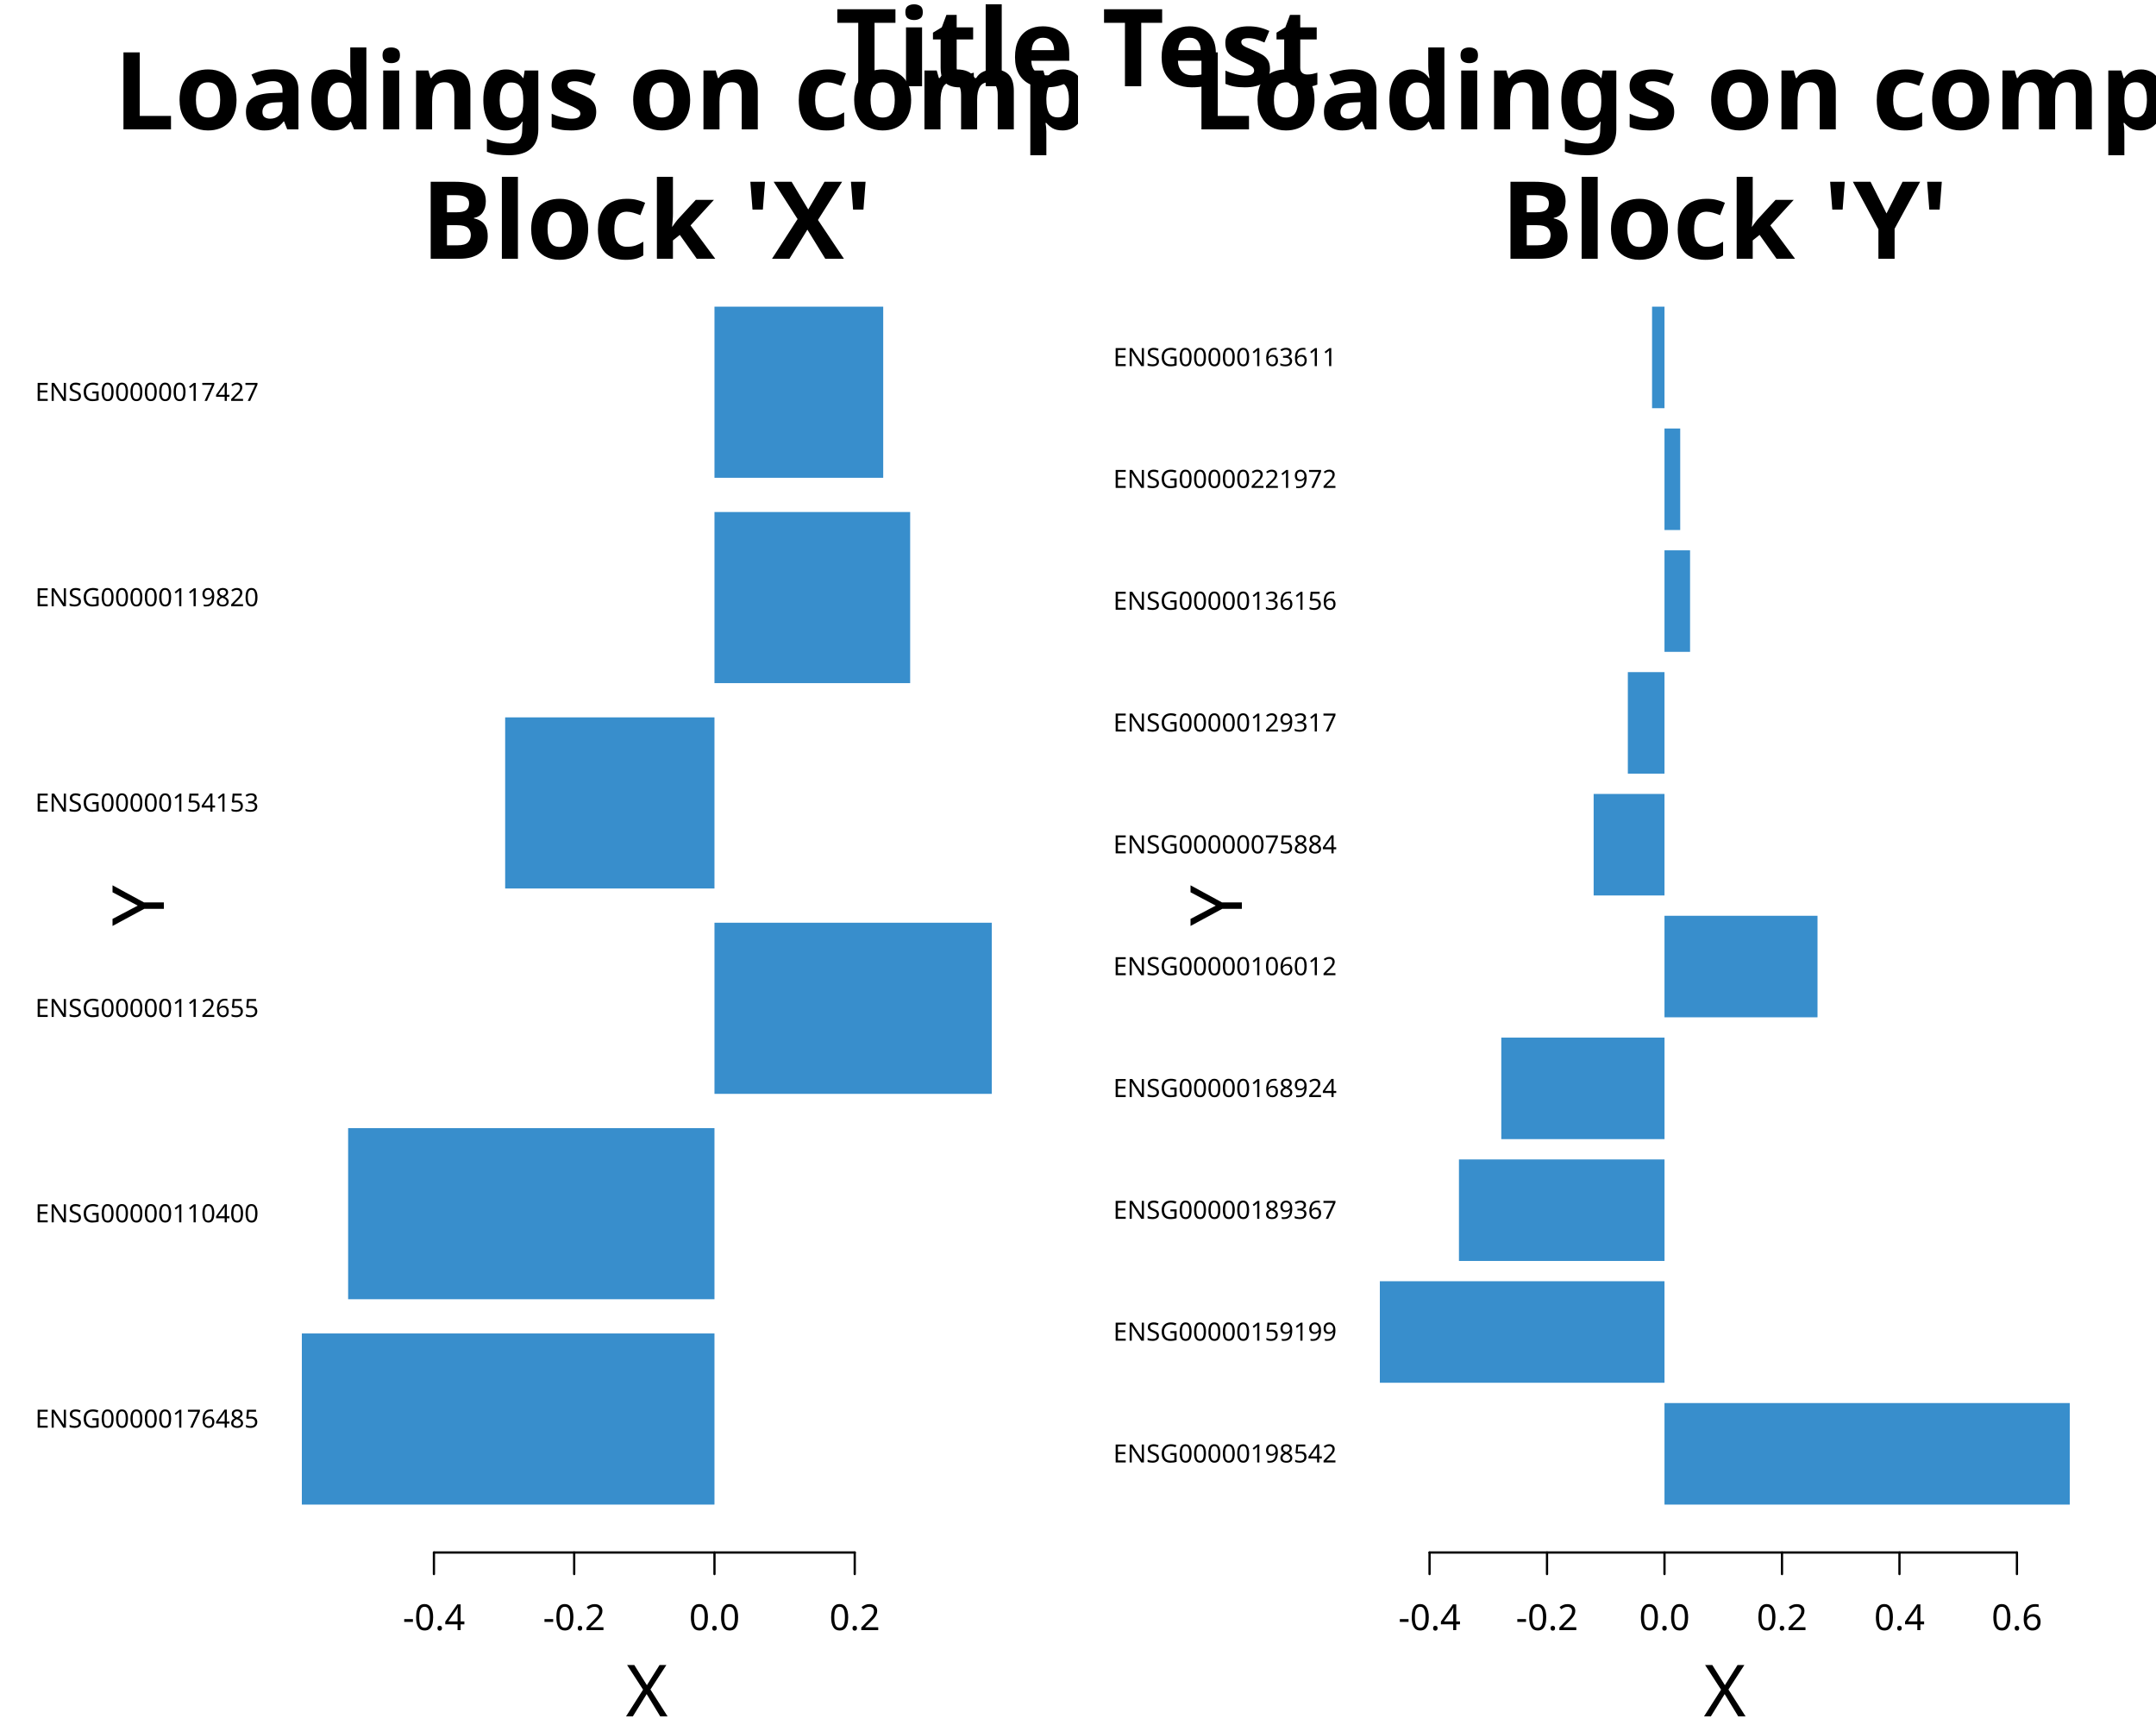
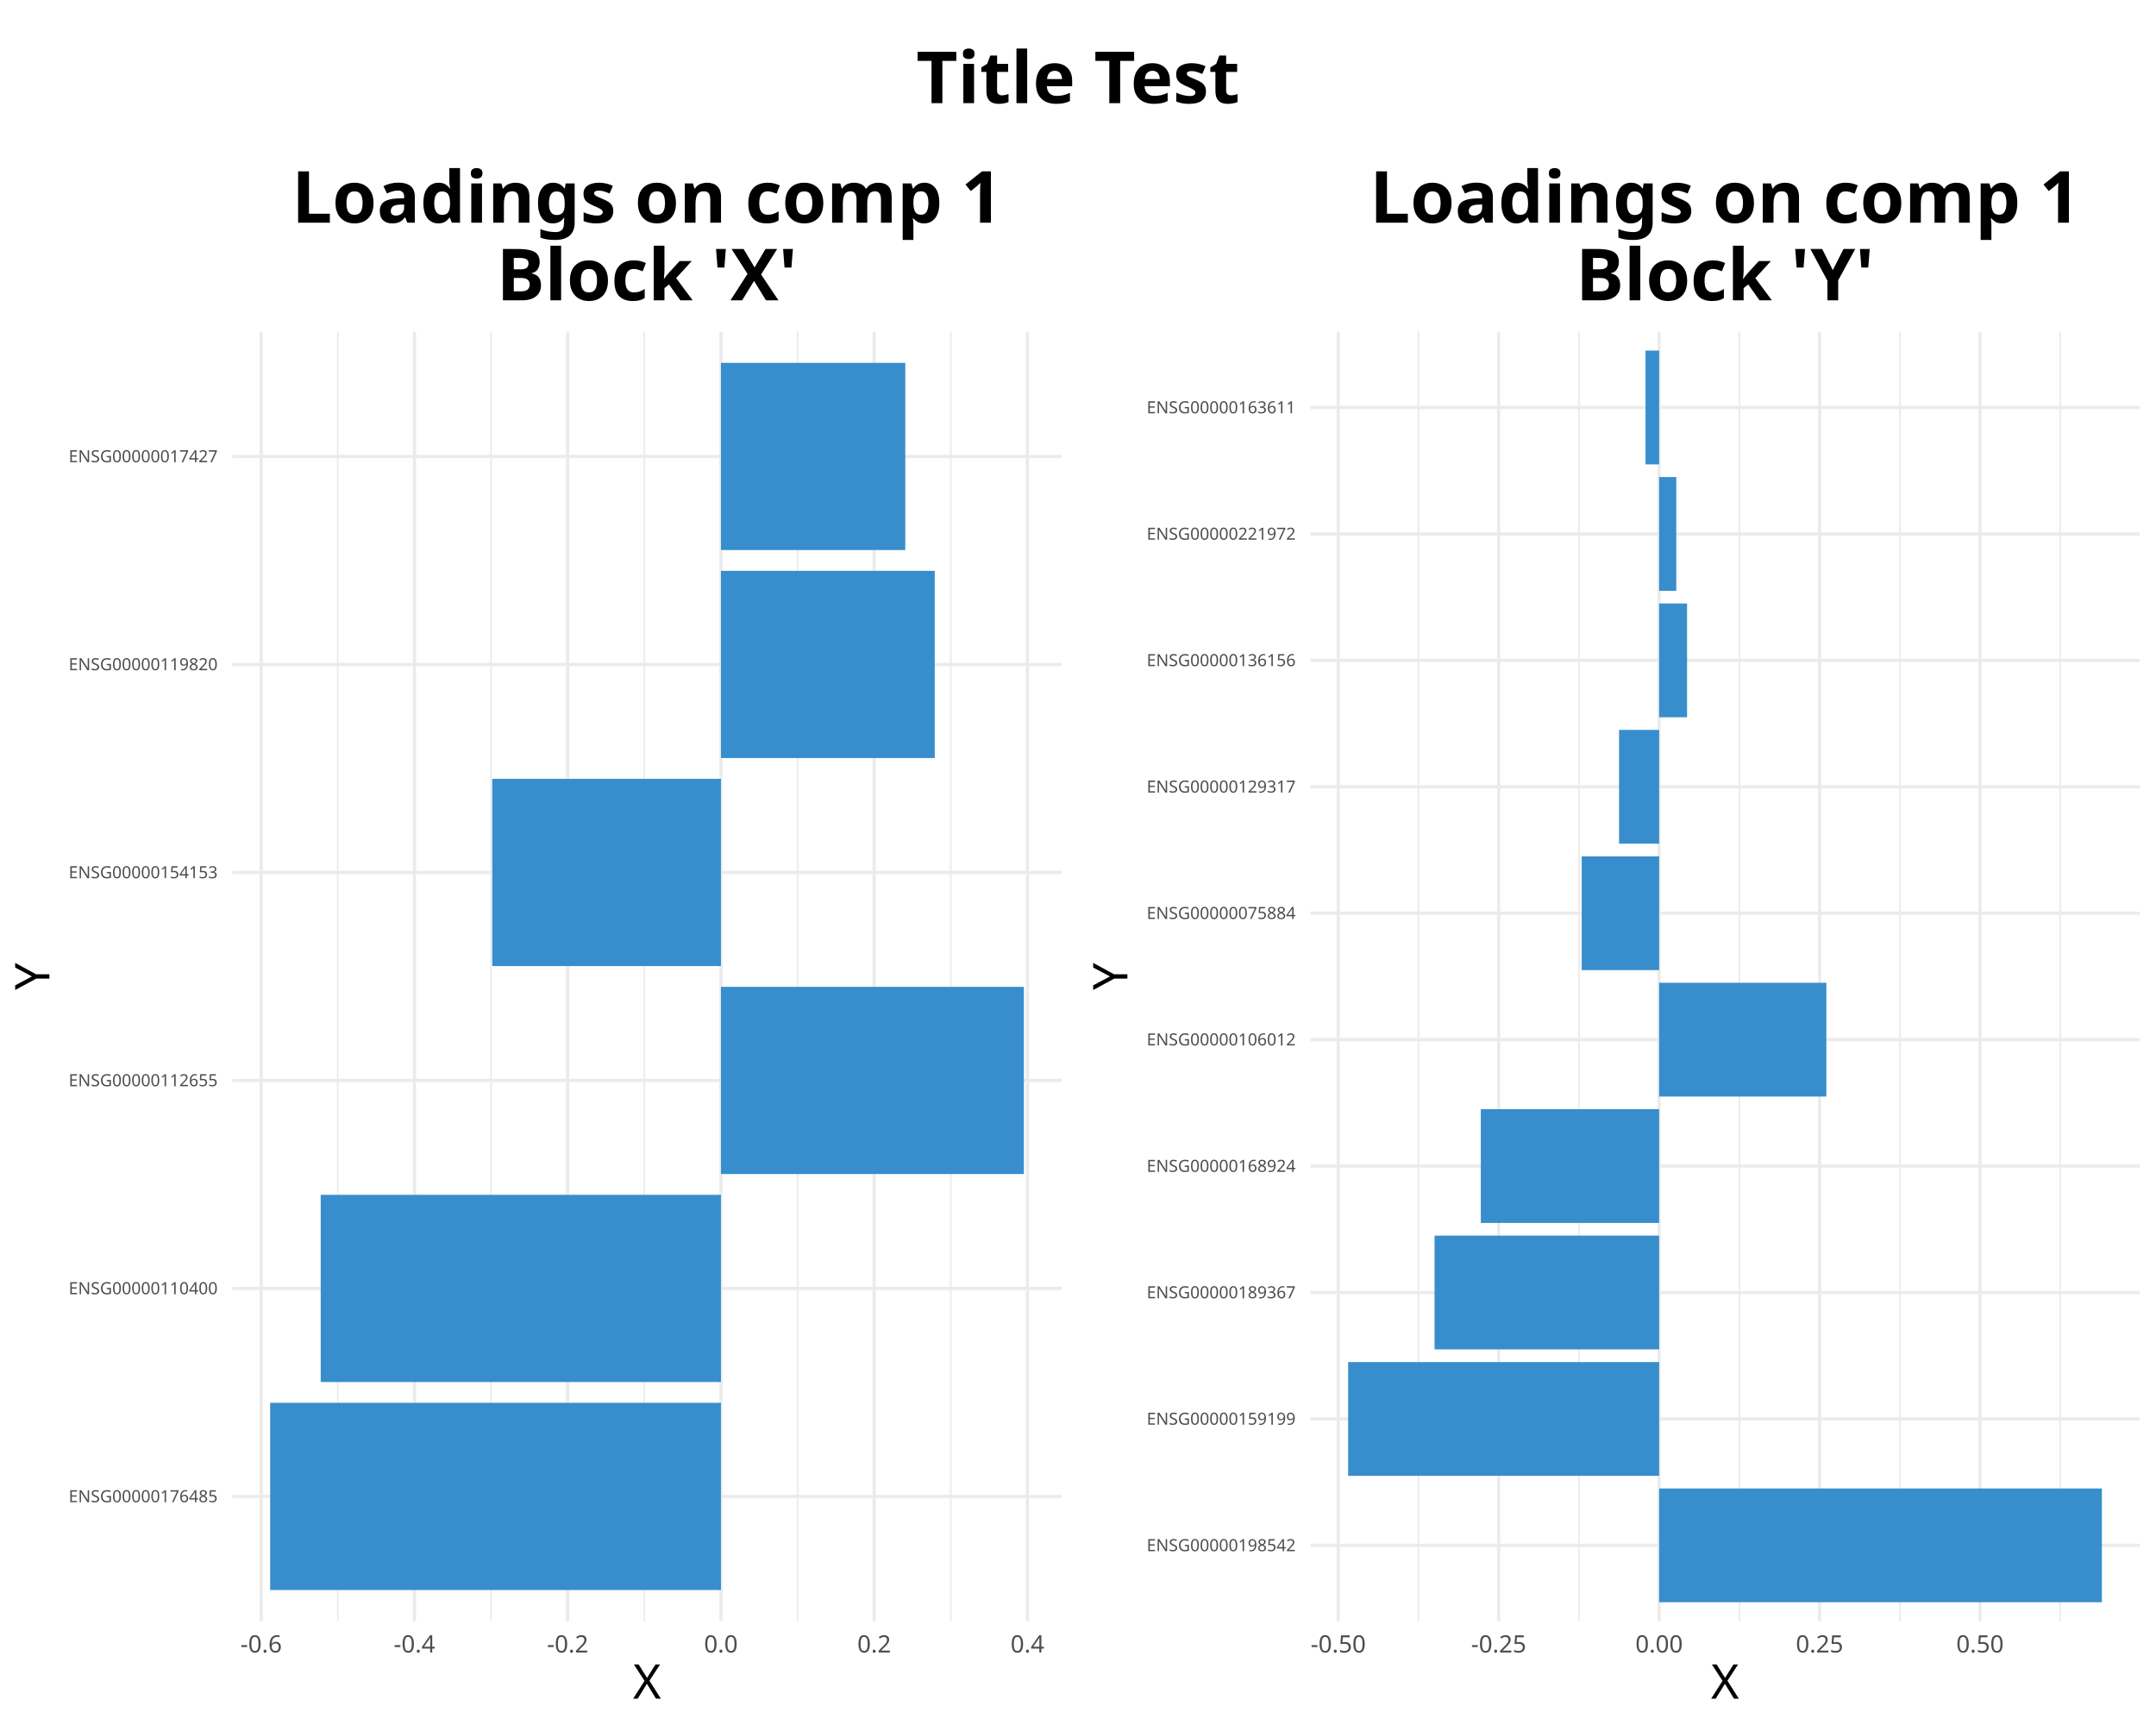
<svg xmlns="http://www.w3.org/2000/svg" class="svglite" data-engine-version="2.0" width="720.00pt" height="576.00pt" viewBox="0 0 720.00 576.00">
  <defs>
    <style type="text/css">
    .svglite line, .svglite polyline, .svglite polygon, .svglite path, .svglite rect, .svglite circle {
      fill: none;
      stroke: #000000;
      stroke-linecap: round;
      stroke-linejoin: round;
      stroke-miterlimit: 10.00;
    }
  </style>
  </defs>
  <rect width="100%" height="100%" style="stroke: none; fill: #FFFFFF;" />
  <defs>
    <clipPath id="cpMC4wMHw3MjAuMDB8MC4wMHw1NzYuMDA=">
      <rect x="0.00" y="0.00" width="720.00" height="576.00" />
    </clipPath>
  </defs>
  <g clip-path="url(#cpMC4wMHw3MjAuMDB8MC4wMHw1NzYuMDA=)">
+     <text x="360.00" y="34.44" text-anchor="middle" style="font-size: 24.00px; font-weight: bold; font-family: sans;" textLength="98.68px" lengthAdjust="spacingAndGlyphs">Title Test</text>
+   </g>
+   <defs>
+     <clipPath id="cpMC4wMHwzNjAuMDB8NTIuMzZ8NTc2LjAw">
+       <rect x="0.00" y="52.36" width="360.00" height="523.64" />
+     </clipPath>
+   </defs>
+   <g clip-path="url(#cpMC4wMHwzNjAuMDB8NTIuMzZ8NTc2LjAw)">
+ </g>
+   <g clip-path="url(#cpMC4wMHw3MjAuMDB8MC4wMHw1NzYuMDA=)">
</g>
  <defs>
-     <clipPath id="cpMC4wMHwzNjAuMDB8MC4wMHw1NzYuMDA=">
-       <rect x="0.00" y="0.00" width="360.00" height="576.00" />
+     <clipPath id="cpNzcuNjJ8MzU0LjUyfDExMC43NHw1NDEuMzU=">
+       <rect x="77.62" y="110.74" width="276.90" height="430.61" />
    </clipPath>
  </defs>
-   <g clip-path="url(#cpMC4wMHwzNjAuMDB8MC4wMHw1NzYuMDA=)">
-     <rect x="100.80" y="445.26" width="137.80" height="57.14" style="stroke-width: 0.75; stroke: none; fill: #388ECC;" />
-     <rect x="116.26" y="376.69" width="122.34" height="57.14" style="stroke-width: 0.75; stroke: none; fill: #388ECC;" />
-     <rect x="238.60" y="308.11" width="92.60" height="57.14" style="stroke-width: 0.75; stroke: none; fill: #388ECC;" />
-     <rect x="168.70" y="239.54" width="69.90" height="57.14" style="stroke-width: 0.75; stroke: none; fill: #388ECC;" />
-     <rect x="238.60" y="170.97" width="65.35" height="57.14" style="stroke-width: 0.75; stroke: none; fill: #388ECC;" />
-     <rect x="238.60" y="102.40" width="56.35" height="57.14" style="stroke-width: 0.75; stroke: none; fill: #388ECC;" />
+   <g clip-path="url(#cpNzcuNjJ8MzU0LjUyfDExMC43NHw1NDEuMzU=)">
+     <polyline points="112.81,541.35 112.81,110.74 " style="stroke-width: 0.53; stroke: #EBEBEB; stroke-linecap: butt;" />
+     <polyline points="163.99,541.35 163.99,110.74 " style="stroke-width: 0.53; stroke: #EBEBEB; stroke-linecap: butt;" />
+     <polyline points="215.17,541.35 215.17,110.74 " style="stroke-width: 0.53; stroke: #EBEBEB; stroke-linecap: butt;" />
+     <polyline points="266.35,541.35 266.35,110.74 " style="stroke-width: 0.53; stroke: #EBEBEB; stroke-linecap: butt;" />
+     <polyline points="317.53,541.35 317.53,110.74 " style="stroke-width: 0.53; stroke: #EBEBEB; stroke-linecap: butt;" />
+     <polyline points="77.62,499.68 354.52,499.68 " style="stroke-width: 1.07; stroke: #EBEBEB; stroke-linecap: butt;" />
+     <polyline points="77.62,430.23 354.52,430.23 " style="stroke-width: 1.07; stroke: #EBEBEB; stroke-linecap: butt;" />
+     <polyline points="77.62,360.77 354.52,360.77 " style="stroke-width: 1.07; stroke: #EBEBEB; stroke-linecap: butt;" />
+     <polyline points="77.62,291.32 354.52,291.32 " style="stroke-width: 1.07; stroke: #EBEBEB; stroke-linecap: butt;" />
+     <polyline points="77.62,221.87 354.52,221.87 " style="stroke-width: 1.07; stroke: #EBEBEB; stroke-linecap: butt;" />
+     <polyline points="77.62,152.41 354.52,152.41 " style="stroke-width: 1.07; stroke: #EBEBEB; stroke-linecap: butt;" />
+     <polyline points="87.22,541.35 87.22,110.74 " style="stroke-width: 1.07; stroke: #EBEBEB; stroke-linecap: butt;" />
+     <polyline points="138.40,541.35 138.40,110.74 " style="stroke-width: 1.07; stroke: #EBEBEB; stroke-linecap: butt;" />
+     <polyline points="189.58,541.35 189.58,110.74 " style="stroke-width: 1.07; stroke: #EBEBEB; stroke-linecap: butt;" />
+     <polyline points="240.76,541.35 240.76,110.74 " style="stroke-width: 1.07; stroke: #EBEBEB; stroke-linecap: butt;" />
+     <polyline points="291.94,541.35 291.94,110.74 " style="stroke-width: 1.07; stroke: #EBEBEB; stroke-linecap: butt;" />
+     <polyline points="343.12,541.35 343.12,110.74 " style="stroke-width: 1.07; stroke: #EBEBEB; stroke-linecap: butt;" />
+     <rect x="90.21" y="468.42" width="150.55" height="62.51" style="stroke-width: 1.07; stroke: none; stroke-linecap: butt; stroke-linejoin: miter; fill: #388ECC;" />
+     <rect x="107.10" y="398.97" width="133.66" height="62.51" style="stroke-width: 1.07; stroke: none; stroke-linecap: butt; stroke-linejoin: miter; fill: #388ECC;" />
+     <rect x="240.76" y="329.52" width="101.17" height="62.51" style="stroke-width: 1.07; stroke: none; stroke-linecap: butt; stroke-linejoin: miter; fill: #388ECC;" />
+     <rect x="164.39" y="260.07" width="76.37" height="62.51" style="stroke-width: 1.07; stroke: none; stroke-linecap: butt; stroke-linejoin: miter; fill: #388ECC;" />
+     <rect x="240.76" y="190.61" width="71.40" height="62.51" style="stroke-width: 1.07; stroke: none; stroke-linecap: butt; stroke-linejoin: miter; fill: #388ECC;" />
+     <rect x="240.76" y="121.16" width="61.56" height="62.51" style="stroke-width: 1.07; stroke: none; stroke-linecap: butt; stroke-linejoin: miter; fill: #388ECC;" />
  </g>
  <g clip-path="url(#cpMC4wMHw3MjAuMDB8MC4wMHw1NzYuMDA=)">
-     <text x="86.40" y="476.72" text-anchor="end" style="font-size: 8.40px; font-family: sans;" textLength="75.21px" lengthAdjust="spacingAndGlyphs">ENSG00000176485</text>
-     <text x="86.40" y="408.15" text-anchor="end" style="font-size: 8.40px; font-family: sans;" textLength="75.21px" lengthAdjust="spacingAndGlyphs">ENSG00000110400</text>
-     <text x="86.40" y="339.58" text-anchor="end" style="font-size: 8.40px; font-family: sans;" textLength="75.21px" lengthAdjust="spacingAndGlyphs">ENSG00000112655</text>
-     <text x="86.40" y="271.00" text-anchor="end" style="font-size: 8.40px; font-family: sans;" textLength="75.21px" lengthAdjust="spacingAndGlyphs">ENSG00000154153</text>
-     <text x="86.40" y="202.43" text-anchor="end" style="font-size: 8.40px; font-family: sans;" textLength="75.21px" lengthAdjust="spacingAndGlyphs">ENSG00000119820</text>
-     <text x="86.40" y="133.86" text-anchor="end" style="font-size: 8.40px; font-family: sans;" textLength="75.21px" lengthAdjust="spacingAndGlyphs">ENSG00000017427</text>
+     <text x="72.69" y="501.61" text-anchor="end" style="font-size: 5.60px; fill: #4D4D4D; font-family: sans;" textLength="50.14px" lengthAdjust="spacingAndGlyphs">ENSG00000176485</text>
+     <text x="72.69" y="432.15" text-anchor="end" style="font-size: 5.60px; fill: #4D4D4D; font-family: sans;" textLength="50.14px" lengthAdjust="spacingAndGlyphs">ENSG00000110400</text>
+     <text x="72.69" y="362.70" text-anchor="end" style="font-size: 5.60px; fill: #4D4D4D; font-family: sans;" textLength="50.14px" lengthAdjust="spacingAndGlyphs">ENSG00000112655</text>
+     <text x="72.69" y="293.25" text-anchor="end" style="font-size: 5.60px; fill: #4D4D4D; font-family: sans;" textLength="50.14px" lengthAdjust="spacingAndGlyphs">ENSG00000154153</text>
+     <text x="72.69" y="223.79" text-anchor="end" style="font-size: 5.60px; fill: #4D4D4D; font-family: sans;" textLength="50.14px" lengthAdjust="spacingAndGlyphs">ENSG00000119820</text>
+     <text x="72.69" y="154.34" text-anchor="end" style="font-size: 5.60px; fill: #4D4D4D; font-family: sans;" textLength="50.14px" lengthAdjust="spacingAndGlyphs">ENSG00000017427</text>
+     <text x="87.22" y="551.79" text-anchor="middle" style="font-size: 8.00px; fill: #4D4D4D; font-family: sans;" textLength="13.79px" lengthAdjust="spacingAndGlyphs">-0.6</text>
+     <text x="138.40" y="551.79" text-anchor="middle" style="font-size: 8.00px; fill: #4D4D4D; font-family: sans;" textLength="13.79px" lengthAdjust="spacingAndGlyphs">-0.4</text>
+     <text x="189.58" y="551.79" text-anchor="middle" style="font-size: 8.00px; fill: #4D4D4D; font-family: sans;" textLength="13.79px" lengthAdjust="spacingAndGlyphs">-0.2</text>
+     <text x="240.76" y="551.79" text-anchor="middle" style="font-size: 8.00px; fill: #4D4D4D; font-family: sans;" textLength="11.12px" lengthAdjust="spacingAndGlyphs">0.0</text>
+     <text x="291.94" y="551.79" text-anchor="middle" style="font-size: 8.00px; fill: #4D4D4D; font-family: sans;" textLength="11.12px" lengthAdjust="spacingAndGlyphs">0.2</text>
+     <text x="343.12" y="551.79" text-anchor="middle" style="font-size: 8.00px; fill: #4D4D4D; font-family: sans;" textLength="11.12px" lengthAdjust="spacingAndGlyphs">0.4</text>
+     <text x="216.07" y="567.20" text-anchor="middle" style="font-size: 16.00px; font-family: sans;" textLength="10.68px" lengthAdjust="spacingAndGlyphs">X</text>
+     <text transform="translate(16.49,326.05) rotate(-90)" text-anchor="middle" style="font-size: 16.00px; font-family: sans;" textLength="10.68px" lengthAdjust="spacingAndGlyphs">Y</text>
+     <text x="216.07" y="74.36" text-anchor="middle" style="font-size: 24.00px; font-weight: bold; font-family: sans;" textLength="216.19px" lengthAdjust="spacingAndGlyphs">Loadings on comp 1</text>
+     <text x="216.07" y="100.28" text-anchor="middle" style="font-size: 24.00px; font-weight: bold; font-family: sans;" textLength="90.55px" lengthAdjust="spacingAndGlyphs">Block 'X'</text>
  </g>
-   <g clip-path="url(#cpMC4wMHwzNjAuMDB8MC4wMHw1NzYuMDA=)">
-     <text x="216.00" y="573.12" text-anchor="middle" style="font-size: 24.00px; font-family: sans;" textLength="16.01px" lengthAdjust="spacingAndGlyphs">X</text>
-     <text transform="translate(54.72,302.40) rotate(-90)" text-anchor="middle" style="font-size: 24.00px; font-family: sans;" textLength="16.01px" lengthAdjust="spacingAndGlyphs">Y</text>
+   <defs>
+     <clipPath id="cpMzYwLjAwfDcyMC4wMHw1Mi4zNnw1NzYuMDA=">
+       <rect x="360.00" y="52.36" width="360.00" height="523.64" />
+     </clipPath>
+   </defs>
+   <g clip-path="url(#cpMzYwLjAwfDcyMC4wMHw1Mi4zNnw1NzYuMDA=)">
+ </g>
+   <g clip-path="url(#cpMC4wMHw3MjAuMDB8MC4wMHw1NzYuMDA=)">
+ </g>
+   <defs>
+     <clipPath id="cpNDM3LjYyfDcxNC41MnwxMTAuNzR8NTQxLjM1">
+       <rect x="437.62" y="110.74" width="276.90" height="430.61" />
+     </clipPath>
+   </defs>
+   <g clip-path="url(#cpNDM3LjYyfDcxNC41MnwxMTAuNzR8NTQxLjM1)">
+     <polyline points="473.71,541.35 473.71,110.74 " style="stroke-width: 0.53; stroke: #EBEBEB; stroke-linecap: butt;" />
+     <polyline points="527.28,541.35 527.28,110.74 " style="stroke-width: 0.53; stroke: #EBEBEB; stroke-linecap: butt;" />
+     <polyline points="580.86,541.35 580.86,110.74 " style="stroke-width: 0.53; stroke: #EBEBEB; stroke-linecap: butt;" />
+     <polyline points="634.44,541.35 634.44,110.74 " style="stroke-width: 0.53; stroke: #EBEBEB; stroke-linecap: butt;" />
+     <polyline points="688.01,541.35 688.01,110.74 " style="stroke-width: 0.53; stroke: #EBEBEB; stroke-linecap: butt;" />
+     <polyline points="437.62,516.02 714.52,516.02 " style="stroke-width: 1.07; stroke: #EBEBEB; stroke-linecap: butt;" />
+     <polyline points="437.62,473.80 714.52,473.80 " style="stroke-width: 1.07; stroke: #EBEBEB; stroke-linecap: butt;" />
+     <polyline points="437.62,431.59 714.52,431.59 " style="stroke-width: 1.07; stroke: #EBEBEB; stroke-linecap: butt;" />
+     <polyline points="437.62,389.37 714.52,389.37 " style="stroke-width: 1.07; stroke: #EBEBEB; stroke-linecap: butt;" />
+     <polyline points="437.62,347.15 714.52,347.15 " style="stroke-width: 1.07; stroke: #EBEBEB; stroke-linecap: butt;" />
+     <polyline points="437.62,304.94 714.52,304.94 " style="stroke-width: 1.07; stroke: #EBEBEB; stroke-linecap: butt;" />
+     <polyline points="437.62,262.72 714.52,262.72 " style="stroke-width: 1.07; stroke: #EBEBEB; stroke-linecap: butt;" />
+     <polyline points="437.62,220.50 714.52,220.50 " style="stroke-width: 1.07; stroke: #EBEBEB; stroke-linecap: butt;" />
+     <polyline points="437.62,178.29 714.52,178.29 " style="stroke-width: 1.07; stroke: #EBEBEB; stroke-linecap: butt;" />
+     <polyline points="437.62,136.07 714.52,136.07 " style="stroke-width: 1.07; stroke: #EBEBEB; stroke-linecap: butt;" />
+     <polyline points="446.92,541.35 446.92,110.74 " style="stroke-width: 1.07; stroke: #EBEBEB; stroke-linecap: butt;" />
+     <polyline points="500.49,541.35 500.49,110.74 " style="stroke-width: 1.07; stroke: #EBEBEB; stroke-linecap: butt;" />
+     <polyline points="554.07,541.35 554.07,110.74 " style="stroke-width: 1.07; stroke: #EBEBEB; stroke-linecap: butt;" />
+     <polyline points="607.65,541.35 607.65,110.74 " style="stroke-width: 1.07; stroke: #EBEBEB; stroke-linecap: butt;" />
+     <polyline points="661.23,541.35 661.23,110.74 " style="stroke-width: 1.07; stroke: #EBEBEB; stroke-linecap: butt;" />
+     <rect x="554.07" y="497.02" width="147.86" height="37.99" style="stroke-width: 1.07; stroke: none; stroke-linecap: butt; stroke-linejoin: miter; fill: #388ECC;" />
+     <rect x="450.21" y="454.81" width="103.86" height="37.99" style="stroke-width: 1.07; stroke: none; stroke-linecap: butt; stroke-linejoin: miter; fill: #388ECC;" />
+     <rect x="479.07" y="412.59" width="75.00" height="37.99" style="stroke-width: 1.07; stroke: none; stroke-linecap: butt; stroke-linejoin: miter; fill: #388ECC;" />
+     <rect x="494.52" y="370.37" width="59.55" height="37.99" style="stroke-width: 1.07; stroke: none; stroke-linecap: butt; stroke-linejoin: miter; fill: #388ECC;" />
+     <rect x="554.07" y="328.16" width="55.84" height="37.99" style="stroke-width: 1.07; stroke: none; stroke-linecap: butt; stroke-linejoin: miter; fill: #388ECC;" />
+     <rect x="528.22" y="285.94" width="25.85" height="37.99" style="stroke-width: 1.07; stroke: none; stroke-linecap: butt; stroke-linejoin: miter; fill: #388ECC;" />
+     <rect x="540.69" y="243.72" width="13.38" height="37.99" style="stroke-width: 1.07; stroke: none; stroke-linecap: butt; stroke-linejoin: miter; fill: #388ECC;" />
+     <rect x="554.07" y="201.51" width="9.33" height="37.99" style="stroke-width: 1.07; stroke: none; stroke-linecap: butt; stroke-linejoin: miter; fill: #388ECC;" />
+     <rect x="554.07" y="159.29" width="5.73" height="37.99" style="stroke-width: 1.07; stroke: none; stroke-linecap: butt; stroke-linejoin: miter; fill: #388ECC;" />
+     <rect x="549.53" y="117.07" width="4.54" height="37.99" style="stroke-width: 1.07; stroke: none; stroke-linecap: butt; stroke-linejoin: miter; fill: #388ECC;" />
  </g>
  <g clip-path="url(#cpMC4wMHw3MjAuMDB8MC4wMHw1NzYuMDA=)">
-     <line x1="144.91" y1="518.40" x2="285.44" y2="518.40" style="stroke-width: 0.75;" />
-     <line x1="144.91" y1="518.40" x2="144.91" y2="525.60" style="stroke-width: 0.75;" />
-     <line x1="191.75" y1="518.40" x2="191.75" y2="525.60" style="stroke-width: 0.75;" />
-     <line x1="238.60" y1="518.40" x2="238.60" y2="525.60" style="stroke-width: 0.75;" />
-     <line x1="285.44" y1="518.40" x2="285.44" y2="525.60" style="stroke-width: 0.75;" />
-     <text x="144.91" y="544.32" text-anchor="middle" style="font-size: 12.00px; font-family: sans;" textLength="20.68px" lengthAdjust="spacingAndGlyphs">-0.4</text>
-     <text x="191.75" y="544.32" text-anchor="middle" style="font-size: 12.00px; font-family: sans;" textLength="20.68px" lengthAdjust="spacingAndGlyphs">-0.2</text>
-     <text x="238.60" y="544.32" text-anchor="middle" style="font-size: 12.00px; font-family: sans;" textLength="16.68px" lengthAdjust="spacingAndGlyphs">0.0</text>
-     <text x="285.44" y="544.32" text-anchor="middle" style="font-size: 12.00px; font-family: sans;" textLength="16.68px" lengthAdjust="spacingAndGlyphs">0.2</text>
+     <text x="432.69" y="517.95" text-anchor="end" style="font-size: 5.60px; fill: #4D4D4D; font-family: sans;" textLength="50.14px" lengthAdjust="spacingAndGlyphs">ENSG00000198542</text>
+     <text x="432.69" y="475.73" text-anchor="end" style="font-size: 5.60px; fill: #4D4D4D; font-family: sans;" textLength="50.14px" lengthAdjust="spacingAndGlyphs">ENSG00000159199</text>
+     <text x="432.69" y="433.51" text-anchor="end" style="font-size: 5.60px; fill: #4D4D4D; font-family: sans;" textLength="50.14px" lengthAdjust="spacingAndGlyphs">ENSG00000189367</text>
+     <text x="432.69" y="391.30" text-anchor="end" style="font-size: 5.60px; fill: #4D4D4D; font-family: sans;" textLength="50.14px" lengthAdjust="spacingAndGlyphs">ENSG00000168924</text>
+     <text x="432.69" y="349.08" text-anchor="end" style="font-size: 5.60px; fill: #4D4D4D; font-family: sans;" textLength="50.14px" lengthAdjust="spacingAndGlyphs">ENSG00000106012</text>
+     <text x="432.69" y="306.86" text-anchor="end" style="font-size: 5.60px; fill: #4D4D4D; font-family: sans;" textLength="50.14px" lengthAdjust="spacingAndGlyphs">ENSG00000075884</text>
+     <text x="432.69" y="264.65" text-anchor="end" style="font-size: 5.60px; fill: #4D4D4D; font-family: sans;" textLength="50.14px" lengthAdjust="spacingAndGlyphs">ENSG00000129317</text>
+     <text x="432.69" y="222.43" text-anchor="end" style="font-size: 5.60px; fill: #4D4D4D; font-family: sans;" textLength="50.14px" lengthAdjust="spacingAndGlyphs">ENSG00000136156</text>
+     <text x="432.69" y="180.22" text-anchor="end" style="font-size: 5.60px; fill: #4D4D4D; font-family: sans;" textLength="50.14px" lengthAdjust="spacingAndGlyphs">ENSG00000221972</text>
+     <text x="432.69" y="138.00" text-anchor="end" style="font-size: 5.60px; fill: #4D4D4D; font-family: sans;" textLength="50.14px" lengthAdjust="spacingAndGlyphs">ENSG00000163611</text>
+     <text x="446.92" y="551.79" text-anchor="middle" style="font-size: 8.00px; fill: #4D4D4D; font-family: sans;" textLength="18.24px" lengthAdjust="spacingAndGlyphs">-0.50</text>
+     <text x="500.49" y="551.79" text-anchor="middle" style="font-size: 8.00px; fill: #4D4D4D; font-family: sans;" textLength="18.24px" lengthAdjust="spacingAndGlyphs">-0.25</text>
+     <text x="554.07" y="551.79" text-anchor="middle" style="font-size: 8.00px; fill: #4D4D4D; font-family: sans;" textLength="15.57px" lengthAdjust="spacingAndGlyphs">0.00</text>
+     <text x="607.65" y="551.79" text-anchor="middle" style="font-size: 8.00px; fill: #4D4D4D; font-family: sans;" textLength="15.57px" lengthAdjust="spacingAndGlyphs">0.25</text>
+     <text x="661.23" y="551.79" text-anchor="middle" style="font-size: 8.00px; fill: #4D4D4D; font-family: sans;" textLength="15.57px" lengthAdjust="spacingAndGlyphs">0.50</text>
+     <text x="576.07" y="567.20" text-anchor="middle" style="font-size: 16.00px; font-family: sans;" textLength="10.68px" lengthAdjust="spacingAndGlyphs">X</text>
+     <text transform="translate(376.49,326.05) rotate(-90)" text-anchor="middle" style="font-size: 16.00px; font-family: sans;" textLength="10.68px" lengthAdjust="spacingAndGlyphs">Y</text>
+     <text x="576.07" y="74.36" text-anchor="middle" style="font-size: 24.00px; font-weight: bold; font-family: sans;" textLength="216.19px" lengthAdjust="spacingAndGlyphs">Loadings on comp 1</text>
+     <text x="576.07" y="100.28" text-anchor="middle" style="font-size: 24.00px; font-weight: bold; font-family: sans;" textLength="90.55px" lengthAdjust="spacingAndGlyphs">Block 'Y'</text>
  </g>
-   <g clip-path="url(#cpMC4wMHwzNjAuMDB8MC4wMHw1NzYuMDA=)">
-     <text x="216.00" y="43.20" text-anchor="middle" style="font-size: 36.00px; font-weight: bold; font-family: sans;" textLength="324.28px" lengthAdjust="spacingAndGlyphs">Loadings on comp 1</text>
-     <text x="216.00" y="86.40" text-anchor="middle" style="font-size: 36.00px; font-weight: bold; font-family: sans;" textLength="135.82px" lengthAdjust="spacingAndGlyphs">Block 'X'</text>
-   </g>
-   <defs>
-     <clipPath id="cpMzYwLjAwfDcyMC4wMHwwLjAwfDU3Ni4wMA==">
-       <rect x="360.00" y="0.00" width="360.00" height="576.00" />
-     </clipPath>
-   </defs>
-   <g clip-path="url(#cpMzYwLjAwfDcyMC4wMHwwLjAwfDU3Ni4wMA==)">
-     <rect x="555.86" y="468.50" width="135.34" height="33.90" style="stroke-width: 0.75; stroke: none; fill: #388ECC;" />
-     <rect x="460.80" y="427.82" width="95.06" height="33.90" style="stroke-width: 0.75; stroke: none; fill: #388ECC;" />
-     <rect x="487.22" y="387.15" width="68.65" height="33.90" style="stroke-width: 0.75; stroke: none; fill: #388ECC;" />
-     <rect x="501.36" y="346.47" width="54.51" height="33.90" style="stroke-width: 0.75; stroke: none; fill: #388ECC;" />
-     <rect x="555.86" y="305.79" width="51.10" height="33.90" style="stroke-width: 0.75; stroke: none; fill: #388ECC;" />
-     <rect x="532.20" y="265.11" width="23.66" height="33.90" style="stroke-width: 0.75; stroke: none; fill: #388ECC;" />
-     <rect x="543.62" y="224.43" width="12.24" height="33.90" style="stroke-width: 0.75; stroke: none; fill: #388ECC;" />
-     <rect x="555.86" y="183.76" width="8.54" height="33.90" style="stroke-width: 0.75; stroke: none; fill: #388ECC;" />
-     <rect x="555.86" y="143.08" width="5.25" height="33.90" style="stroke-width: 0.75; stroke: none; fill: #388ECC;" />
-     <rect x="551.71" y="102.40" width="4.15" height="33.90" style="stroke-width: 0.75; stroke: none; fill: #388ECC;" />
-   </g>
-   <g clip-path="url(#cpMC4wMHw3MjAuMDB8MC4wMHw1NzYuMDA=)">
-     <text x="446.40" y="488.34" text-anchor="end" style="font-size: 8.40px; font-family: sans;" textLength="75.21px" lengthAdjust="spacingAndGlyphs">ENSG00000198542</text>
-     <text x="446.40" y="447.66" text-anchor="end" style="font-size: 8.40px; font-family: sans;" textLength="75.21px" lengthAdjust="spacingAndGlyphs">ENSG00000159199</text>
-     <text x="446.40" y="406.99" text-anchor="end" style="font-size: 8.40px; font-family: sans;" textLength="75.21px" lengthAdjust="spacingAndGlyphs">ENSG00000189367</text>
-     <text x="446.40" y="366.31" text-anchor="end" style="font-size: 8.40px; font-family: sans;" textLength="75.21px" lengthAdjust="spacingAndGlyphs">ENSG00000168924</text>
-     <text x="446.40" y="325.63" text-anchor="end" style="font-size: 8.40px; font-family: sans;" textLength="75.21px" lengthAdjust="spacingAndGlyphs">ENSG00000106012</text>
-     <text x="446.40" y="284.95" text-anchor="end" style="font-size: 8.40px; font-family: sans;" textLength="75.21px" lengthAdjust="spacingAndGlyphs">ENSG00000075884</text>
-     <text x="446.40" y="244.27" text-anchor="end" style="font-size: 8.40px; font-family: sans;" textLength="75.21px" lengthAdjust="spacingAndGlyphs">ENSG00000129317</text>
-     <text x="446.40" y="203.60" text-anchor="end" style="font-size: 8.40px; font-family: sans;" textLength="75.21px" lengthAdjust="spacingAndGlyphs">ENSG00000136156</text>
-     <text x="446.40" y="162.92" text-anchor="end" style="font-size: 8.40px; font-family: sans;" textLength="75.21px" lengthAdjust="spacingAndGlyphs">ENSG00000221972</text>
-     <text x="446.40" y="122.24" text-anchor="end" style="font-size: 8.40px; font-family: sans;" textLength="75.21px" lengthAdjust="spacingAndGlyphs">ENSG00000163611</text>
-   </g>
-   <g clip-path="url(#cpMzYwLjAwfDcyMC4wMHwwLjAwfDU3Ni4wMA==)">
-     <text x="576.00" y="573.12" text-anchor="middle" style="font-size: 24.00px; font-family: sans;" textLength="16.01px" lengthAdjust="spacingAndGlyphs">X</text>
-     <text transform="translate(414.72,302.40) rotate(-90)" text-anchor="middle" style="font-size: 24.00px; font-family: sans;" textLength="16.01px" lengthAdjust="spacingAndGlyphs">Y</text>
-   </g>
-   <g clip-path="url(#cpMC4wMHw3MjAuMDB8MC4wMHw1NzYuMDA=)">
-     <line x1="477.40" y1="518.40" x2="673.56" y2="518.40" style="stroke-width: 0.75;" />
-     <line x1="477.40" y1="518.40" x2="477.40" y2="525.60" style="stroke-width: 0.75;" />
-     <line x1="516.63" y1="518.40" x2="516.63" y2="525.60" style="stroke-width: 0.75;" />
-     <line x1="555.86" y1="518.40" x2="555.86" y2="525.60" style="stroke-width: 0.75;" />
-     <line x1="595.10" y1="518.40" x2="595.10" y2="525.60" style="stroke-width: 0.75;" />
-     <line x1="634.33" y1="518.40" x2="634.33" y2="525.60" style="stroke-width: 0.75;" />
-     <line x1="673.56" y1="518.40" x2="673.56" y2="525.60" style="stroke-width: 0.75;" />
-     <text x="477.40" y="544.32" text-anchor="middle" style="font-size: 12.00px; font-family: sans;" textLength="20.68px" lengthAdjust="spacingAndGlyphs">-0.4</text>
-     <text x="516.63" y="544.32" text-anchor="middle" style="font-size: 12.00px; font-family: sans;" textLength="20.68px" lengthAdjust="spacingAndGlyphs">-0.2</text>
-     <text x="555.86" y="544.32" text-anchor="middle" style="font-size: 12.00px; font-family: sans;" textLength="16.68px" lengthAdjust="spacingAndGlyphs">0.0</text>
-     <text x="595.10" y="544.32" text-anchor="middle" style="font-size: 12.00px; font-family: sans;" textLength="16.68px" lengthAdjust="spacingAndGlyphs">0.2</text>
-     <text x="634.33" y="544.32" text-anchor="middle" style="font-size: 12.00px; font-family: sans;" textLength="16.68px" lengthAdjust="spacingAndGlyphs">0.4</text>
-     <text x="673.56" y="544.32" text-anchor="middle" style="font-size: 12.00px; font-family: sans;" textLength="16.68px" lengthAdjust="spacingAndGlyphs">0.6</text>
-   </g>
-   <g clip-path="url(#cpMzYwLjAwfDcyMC4wMHwwLjAwfDU3Ni4wMA==)">
-     <text x="576.00" y="43.20" text-anchor="middle" style="font-size: 36.00px; font-weight: bold; font-family: sans;" textLength="324.28px" lengthAdjust="spacingAndGlyphs">Loadings on comp 1</text>
-     <text x="576.00" y="86.40" text-anchor="middle" style="font-size: 36.00px; font-weight: bold; font-family: sans;" textLength="135.82px" lengthAdjust="spacingAndGlyphs">Block 'Y'</text>
-   </g>
-   <g clip-path="url(#cpMC4wMHw3MjAuMDB8MC4wMHw1NzYuMDA=)">
-     <text x="360.00" y="28.80" text-anchor="middle" style="font-size: 36.00px; font-weight: bold; font-family: sans;" textLength="148.02px" lengthAdjust="spacingAndGlyphs">Title Test</text>
-   </g>
-   <defs>
-     <clipPath id="cpNTkuMDR8Njg5Ljc2fDU5LjA0fDUwMi41Ng==">
-       <rect x="59.04" y="59.04" width="630.72" height="443.52" />
-     </clipPath>
-   </defs>
-   <g clip-path="url(#cpNTkuMDR8Njg5Ljc2fDU5LjA0fDUwMi41Ng==)">
- </g>
</svg>
